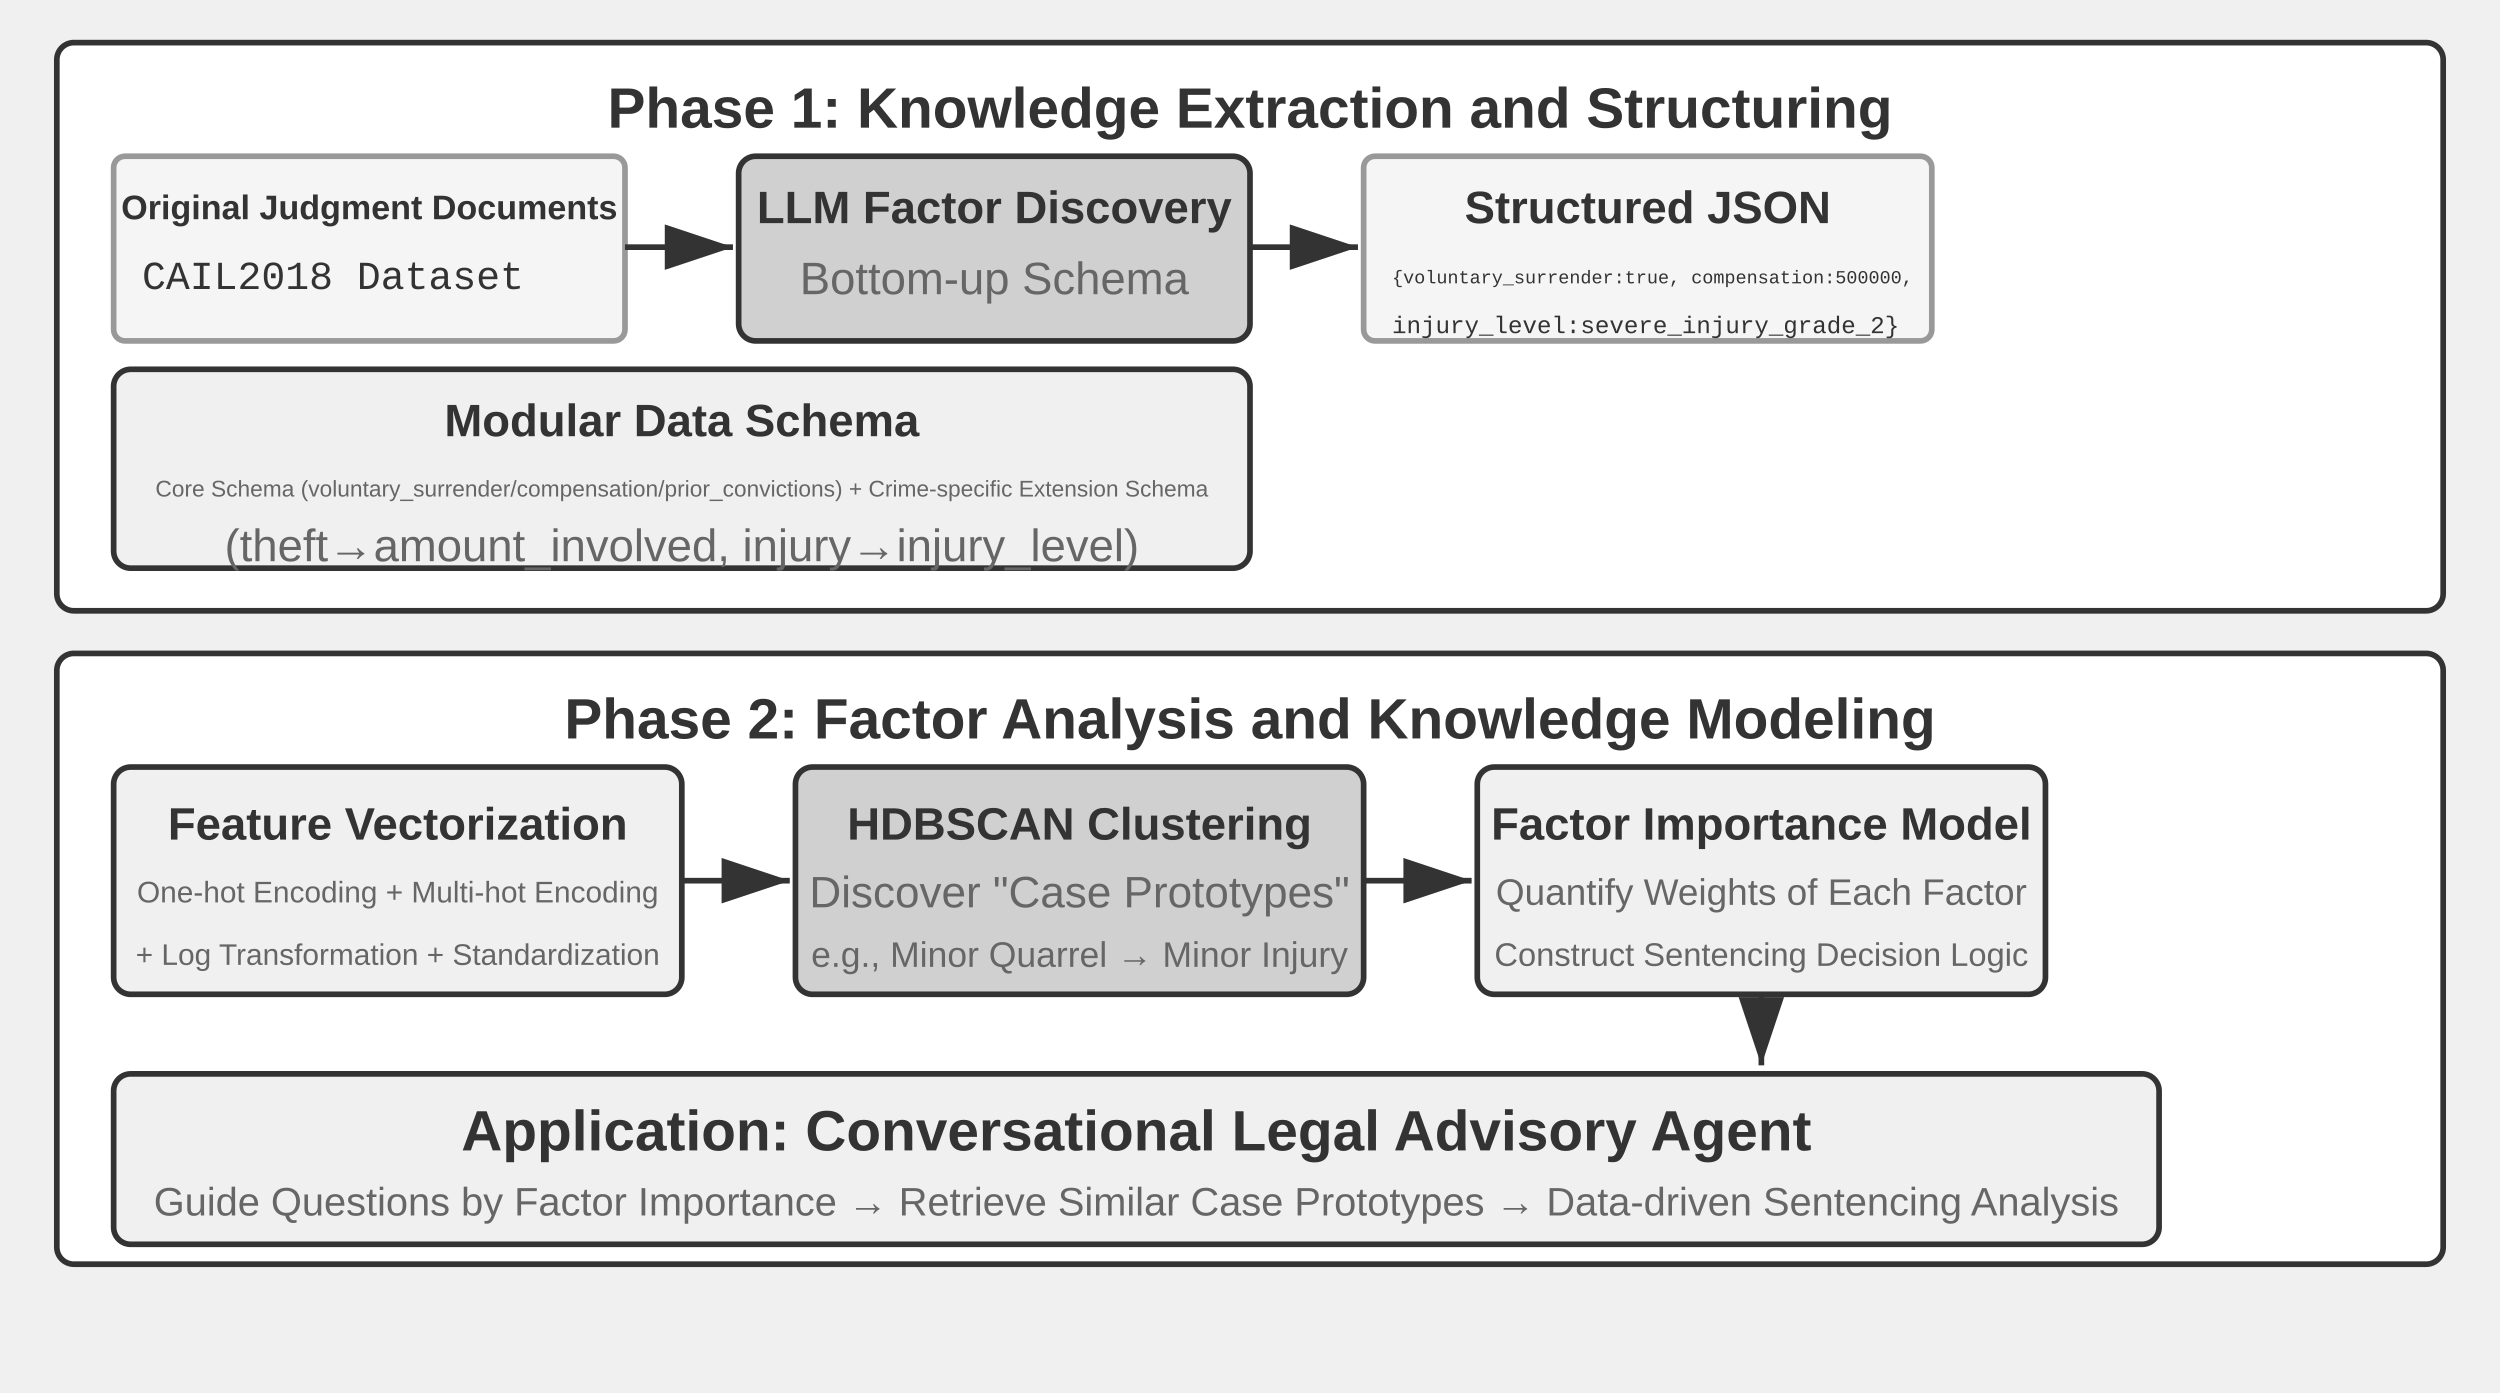
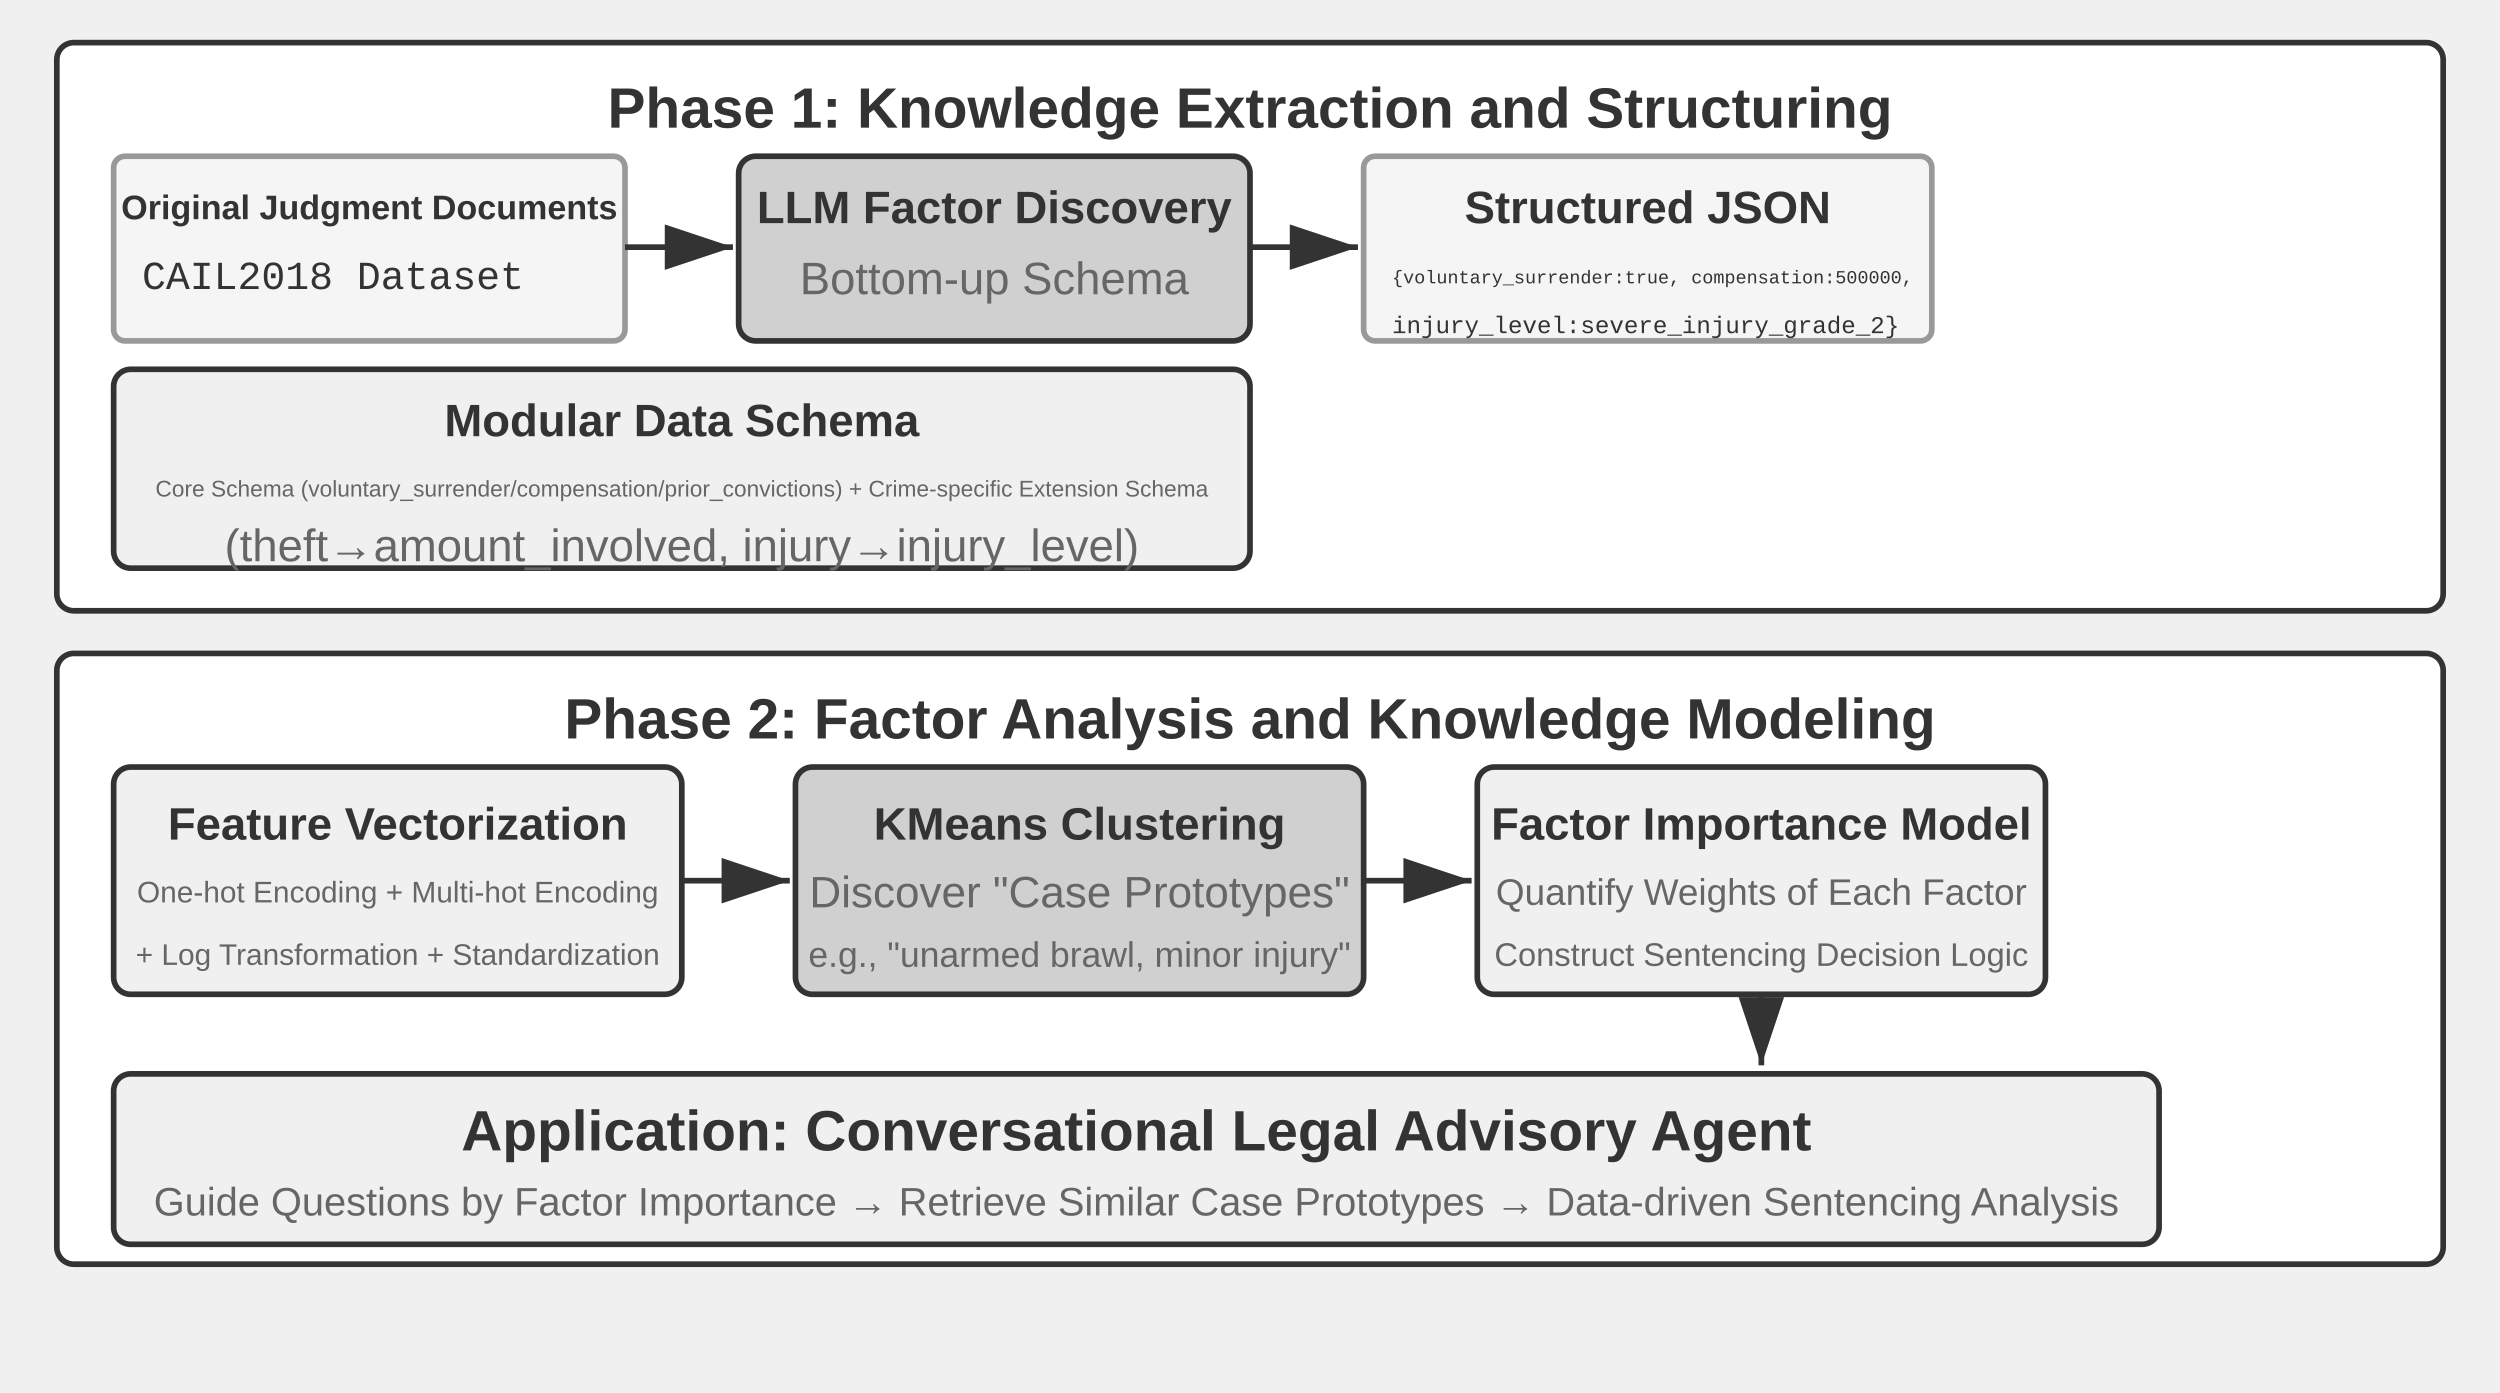
<svg xmlns="http://www.w3.org/2000/svg" viewBox="0 40 880 490" width="880" height="490" style="background:#ffffff">
  <defs>
    <marker id="ah" markerWidth="12" markerHeight="8" refX="12" refY="4" orient="auto">
      <polygon points="0 0, 12 4, 0 8" fill="#333333" />
    </marker>
    <marker id="ah-light" markerWidth="12" markerHeight="8" refX="12" refY="4" orient="auto">
      <polygon points="0 0, 12 4, 0 8" fill="#999999" />
    </marker>
  </defs>
  <rect x="20" y="55" width="840" height="200" rx="6" fill="#ffffff" stroke="#333333" stroke-width="2" />
  <text x="440" y="78" font-family="Arial, 'Helvetica Neue', Helvetica, 'PingFang SC', 'Microsoft YaHei', sans-serif" font-size="20" fill="#333333" text-anchor="middle" dominant-baseline="central" font-weight="bold">Phase 1: Knowledge Extraction and Structuring</text>
  <rect x="40" y="95" width="180" height="65" rx="4" fill="#f5f5f5" stroke="#999999" stroke-width="2" />
  <text x="130" y="113" font-family="Arial, 'Helvetica Neue', Helvetica, 'PingFang SC', 'Microsoft YaHei', sans-serif" font-size="12" fill="#333333" text-anchor="middle" dominant-baseline="central" font-weight="bold">Original Judgment Documents</text>
  <text x="50" y="138" font-family="'Courier New', Courier, monospace" font-size="14" fill="#333333" text-anchor="start" dominant-baseline="central">CAIL2018 Dataset</text>
  <line x1="220" y1="127" x2="258" y2="127" stroke="#333333" stroke-width="2" marker-end="url(#ah)" />
  <rect x="260" y="95" width="180" height="65" rx="6" fill="#d0d0d0" stroke="#333333" stroke-width="2" />
  <text x="350" y="113" font-family="Arial, 'Helvetica Neue', Helvetica, 'PingFang SC', 'Microsoft YaHei', sans-serif" font-size="16" fill="#333333" text-anchor="middle" dominant-baseline="central" font-weight="bold">LLM Factor Discovery</text>
  <text x="350" y="138" font-family="Arial, 'Helvetica Neue', Helvetica, 'PingFang SC', 'Microsoft YaHei', sans-serif" font-size="16" fill="#666666" text-anchor="middle" dominant-baseline="central" font-weight="normal">Bottom-up Schema</text>
  <line x1="440" y1="127" x2="478" y2="127" stroke="#333333" stroke-width="2" marker-end="url(#ah)" />
  <rect x="480" y="95" width="200" height="65" rx="4" fill="#f5f5f5" stroke="#999999" stroke-width="2" />
  <text x="580" y="113" font-family="Arial, 'Helvetica Neue', Helvetica, 'PingFang SC', 'Microsoft YaHei', sans-serif" font-size="16" fill="#333333" text-anchor="middle" dominant-baseline="central" font-weight="bold">Structured JSON</text>
  <text x="490" y="138" font-family="'Courier New', Courier, monospace" font-size="6.5" fill="#333333" text-anchor="start" dominant-baseline="central">{voluntary_surrender:true, compensation:500000,</text>
  <text x="490" y="155" font-family="'Courier New', Courier, monospace" font-size="8.5" fill="#333333" text-anchor="start" dominant-baseline="central"> injury_level:severe_injury_grade_2}</text>
  <rect x="40" y="170" width="400" height="70" rx="6" fill="#f0f0f0" stroke="#333333" stroke-width="2" />
  <text x="240" y="188" font-family="Arial, 'Helvetica Neue', Helvetica, 'PingFang SC', 'Microsoft YaHei', sans-serif" font-size="16" fill="#333333" text-anchor="middle" dominant-baseline="central" font-weight="bold">Modular Data Schema</text>
  <text x="240" y="212" font-family="Arial, 'Helvetica Neue', Helvetica, 'PingFang SC', 'Microsoft YaHei', sans-serif" font-size="8" fill="#666666" text-anchor="middle" dominant-baseline="central" font-weight="normal">Core Schema (voluntary_surrender/compensation/prior_convictions) + Crime-specific Extension Schema</text>
  <text x="240" y="232" font-family="Arial, 'Helvetica Neue', Helvetica, 'PingFang SC', 'Microsoft YaHei', sans-serif" font-size="16" fill="#666666" text-anchor="middle" dominant-baseline="central" font-weight="normal">(theft→amount_involved, injury→injury_level)</text>
  <rect x="20" y="270" width="840" height="215" rx="6" fill="#ffffff" stroke="#333333" stroke-width="2" />
  <text x="440" y="293" font-family="Arial, 'Helvetica Neue', Helvetica, 'PingFang SC', 'Microsoft YaHei', sans-serif" font-size="20" fill="#333333" text-anchor="middle" dominant-baseline="central" font-weight="bold">Phase 2: Factor Analysis and Knowledge Modeling</text>
  <rect x="40" y="310" width="200" height="80" rx="6" fill="#f0f0f0" stroke="#333333" stroke-width="2" />
  <text x="140" y="330" font-family="Arial, 'Helvetica Neue', Helvetica, 'PingFang SC', 'Microsoft YaHei', sans-serif" font-size="16" fill="#333333" text-anchor="middle" dominant-baseline="central" font-weight="bold">Feature Vectorization</text>
  <text x="140" y="354" font-family="Arial, 'Helvetica Neue', Helvetica, 'PingFang SC', 'Microsoft YaHei', sans-serif" font-size="10.5" fill="#666666" text-anchor="middle" dominant-baseline="central" font-weight="normal">One-hot Encoding + Multi-hot Encoding</text>
  <text x="140" y="376" font-family="Arial, 'Helvetica Neue', Helvetica, 'PingFang SC', 'Microsoft YaHei', sans-serif" font-size="10.5" fill="#666666" text-anchor="middle" dominant-baseline="central" font-weight="normal">+ Log Transformation + Standardization</text>
  <line x1="240" y1="350" x2="278" y2="350" stroke="#333333" stroke-width="2" marker-end="url(#ah)" />
  <rect x="280" y="310" width="200" height="80" rx="6" fill="#d0d0d0" stroke="#333333" stroke-width="2" />
-   <text x="380" y="330" font-family="Arial, 'Helvetica Neue', Helvetica, 'PingFang SC', 'Microsoft YaHei', sans-serif" font-size="16" fill="#333333" text-anchor="middle" dominant-baseline="central" font-weight="bold">HDBSCAN Clustering</text>
+   <text x="380" y="330" font-family="Arial, 'Helvetica Neue', Helvetica, 'PingFang SC', 'Microsoft YaHei', sans-serif" font-size="16" fill="#333333" text-anchor="middle" dominant-baseline="central" font-weight="bold">KMeans Clustering</text>
  <text x="380" y="354" font-family="Arial, 'Helvetica Neue', Helvetica, 'PingFang SC', 'Microsoft YaHei', sans-serif" font-size="15.5" fill="#666666" text-anchor="middle" dominant-baseline="central" font-weight="normal">Discover "Case Prototypes"</text>
-   <text x="380" y="376" font-family="Arial, 'Helvetica Neue', Helvetica, 'PingFang SC', 'Microsoft YaHei', sans-serif" font-size="12.5" fill="#666666" text-anchor="middle" dominant-baseline="central" font-weight="normal">e.g., Minor Quarrel → Minor Injury</text>
+   <text x="380" y="376" font-family="Arial, 'Helvetica Neue', Helvetica, 'PingFang SC', 'Microsoft YaHei', sans-serif" font-size="12.5" fill="#666666" text-anchor="middle" dominant-baseline="central" font-weight="normal">e.g., "unarmed brawl, minor injury"</text>
  <line x1="480" y1="350" x2="518" y2="350" stroke="#333333" stroke-width="2" marker-end="url(#ah)" />
  <rect x="520" y="310" width="200" height="80" rx="6" fill="#f0f0f0" stroke="#333333" stroke-width="2" />
  <text x="620" y="330" font-family="Arial, 'Helvetica Neue', Helvetica, 'PingFang SC', 'Microsoft YaHei', sans-serif" font-size="16" fill="#333333" text-anchor="middle" dominant-baseline="central" font-weight="bold">Factor Importance Model</text>
  <text x="620" y="354" font-family="Arial, 'Helvetica Neue', Helvetica, 'PingFang SC', 'Microsoft YaHei', sans-serif" font-size="13" fill="#666666" text-anchor="middle" dominant-baseline="central" font-weight="normal">Quantify Weights of Each Factor</text>
  <text x="620" y="376" font-family="Arial, 'Helvetica Neue', Helvetica, 'PingFang SC', 'Microsoft YaHei', sans-serif" font-size="11.5" fill="#666666" text-anchor="middle" dominant-baseline="central" font-weight="normal">Construct Sentencing Decision Logic</text>
  <line x1="620" y1="390" x2="620" y2="415" stroke="#333333" stroke-width="2" marker-end="url(#ah)" />
  <rect x="40" y="418" width="720" height="60" rx="6" fill="#f0f0f0" stroke="#333333" stroke-width="2" />
  <text x="400" y="438" font-family="Arial, 'Helvetica Neue', Helvetica, 'PingFang SC', 'Microsoft YaHei', sans-serif" font-size="20" fill="#333333" text-anchor="middle" dominant-baseline="central" font-weight="bold">Application: Conversational Legal Advisory Agent</text>
  <text x="400" y="463" font-family="Arial, 'Helvetica Neue', Helvetica, 'PingFang SC', 'Microsoft YaHei', sans-serif" font-size="14" fill="#666666" text-anchor="middle" dominant-baseline="central" font-weight="normal">Guide Questions by Factor Importance → Retrieve Similar Case Prototypes → Data-driven Sentencing Analysis</text>
</svg>
